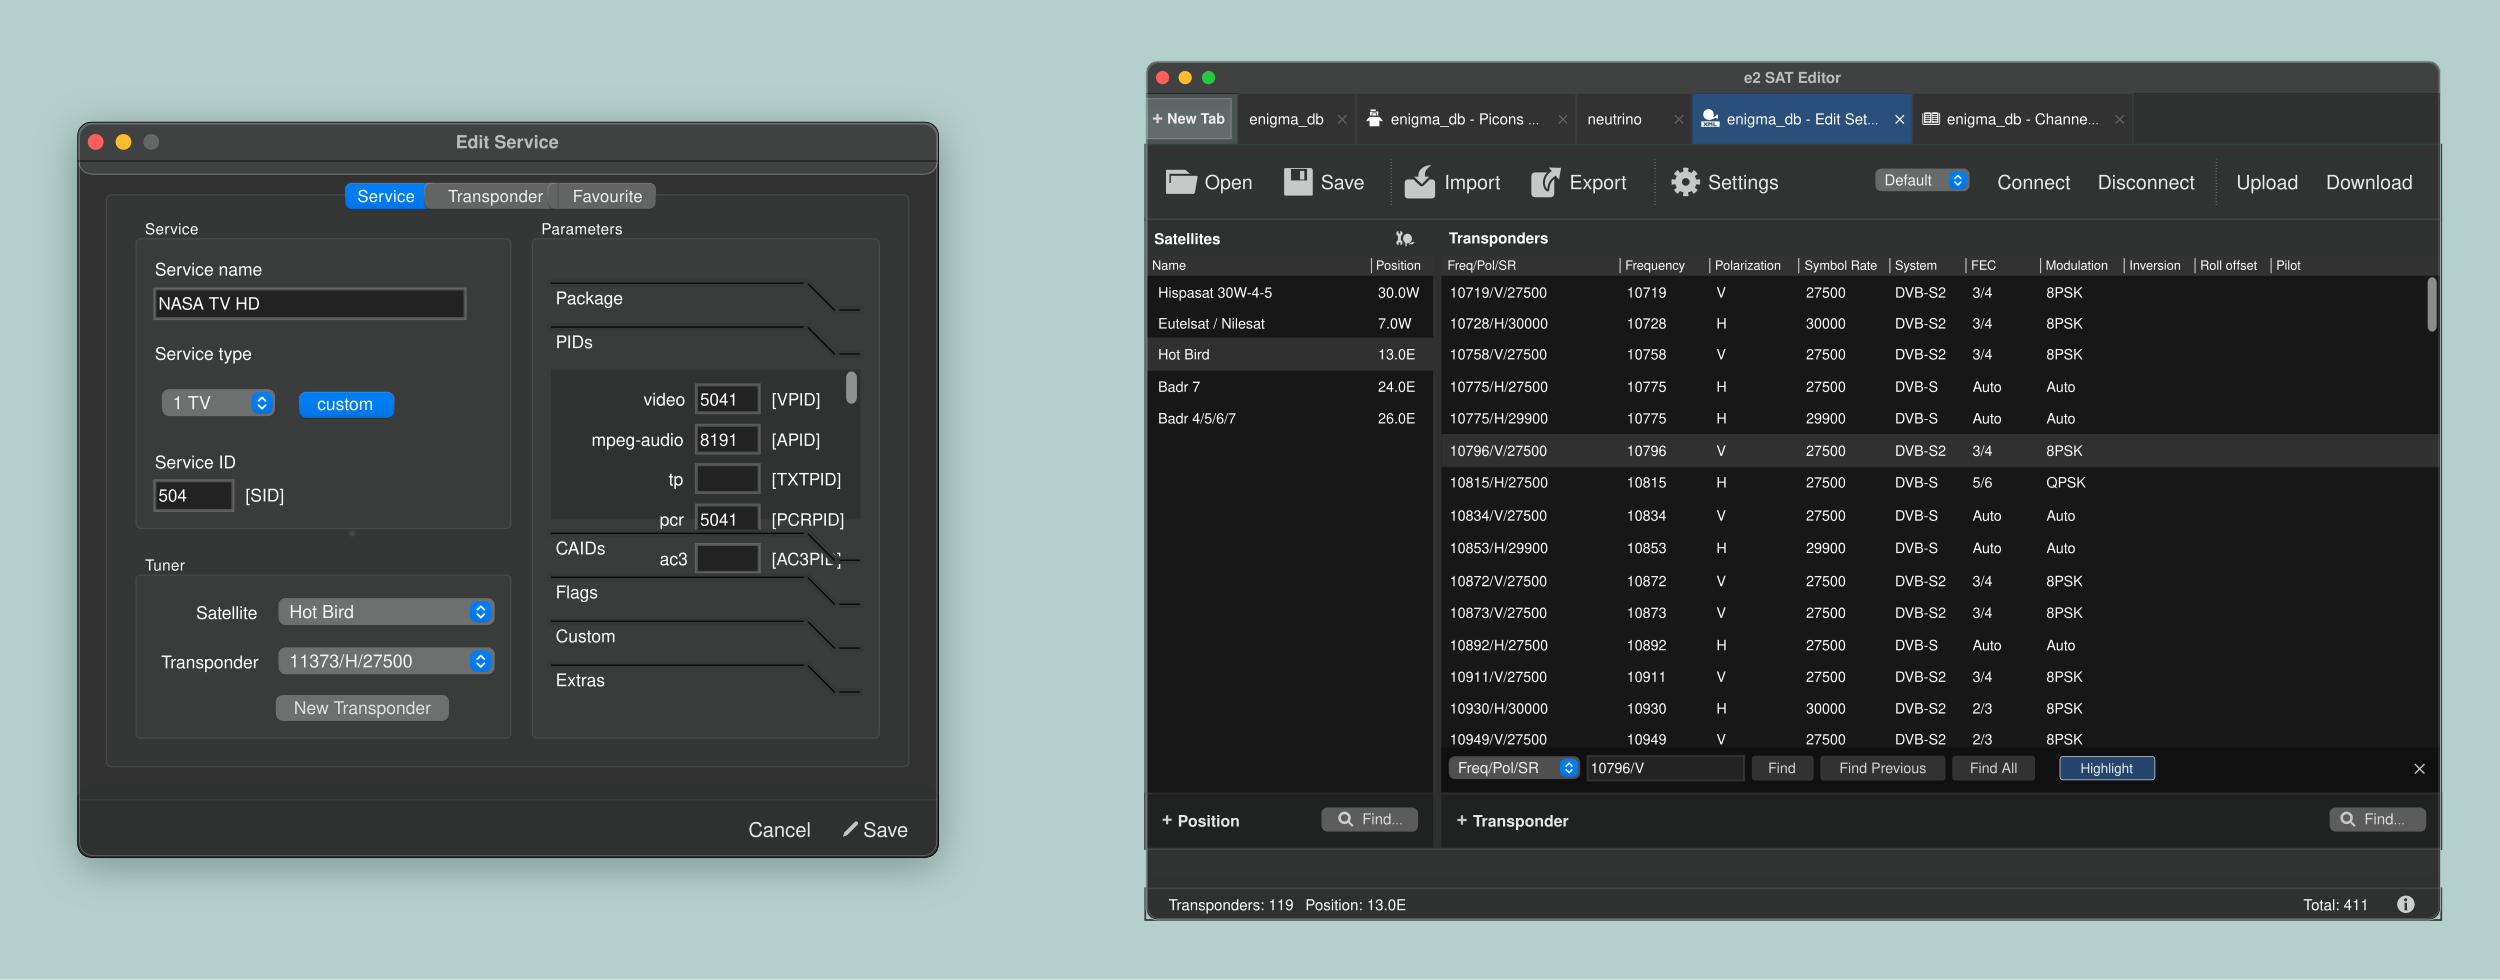
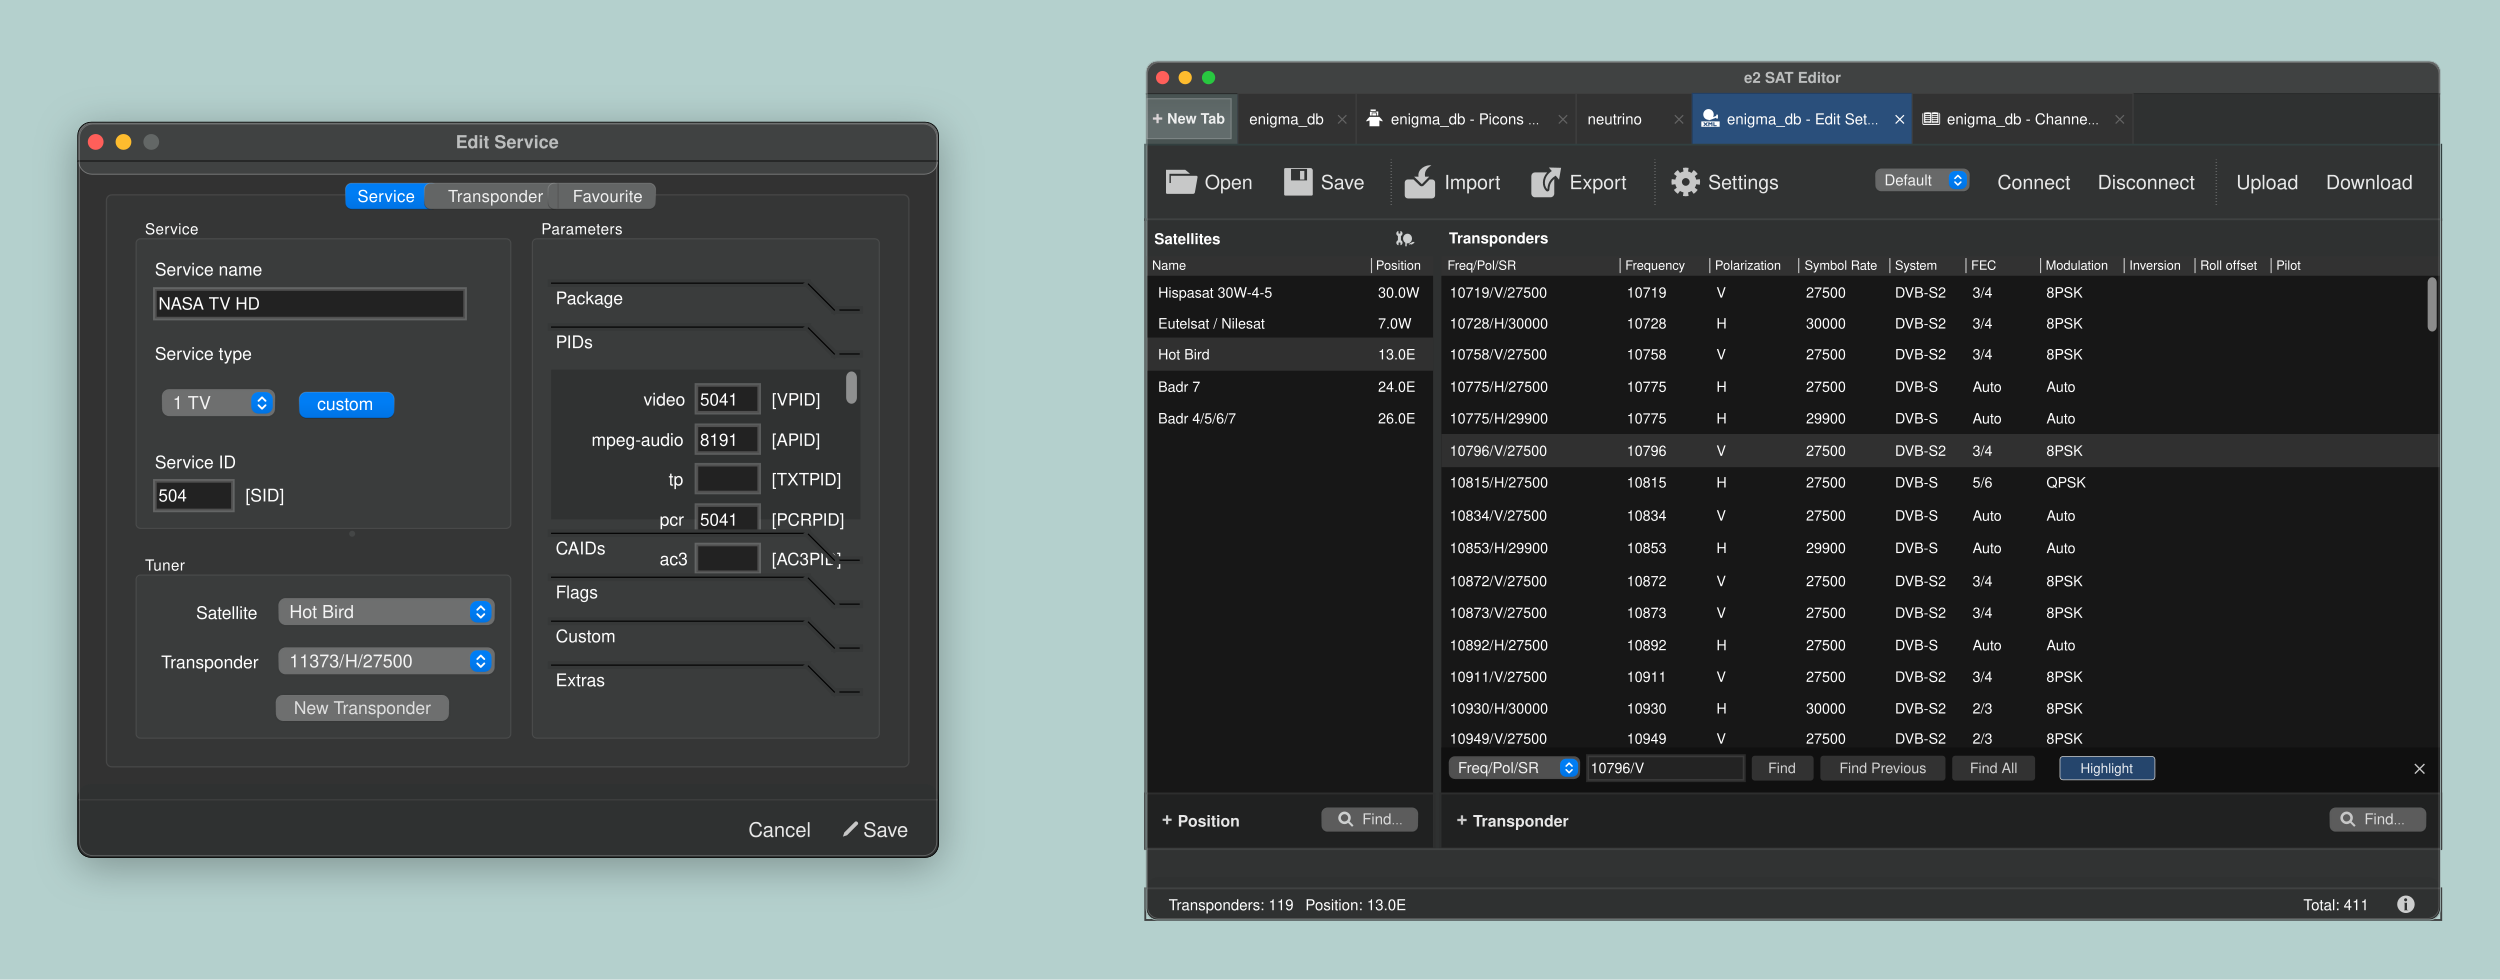
<svg xmlns="http://www.w3.org/2000/svg" viewBox="0 0 3318 1300" style="pointer-events:none;user-select:none">
  <defs>
    <symbol id="aad">
      <path d="M37.75 37.75h18.127v-11.5h-18.127c0 0 0-18.127 0-18.127h-11.5v18.127c0 0-18.127 0-18.127 0v11.5h18.127c0 0 0 18.127 0 18.127h11.5v-18.127z" />
    </symbol>
    <symbol id="cbw">
      <path d="M60 14.973l-3-0.522v35.716c-3.141-0.28-8.021-0.667-11-0.667-0.95 0-2.094 0.039-3.312 0.102-0.962 0.036-2.014 0.106-3.059 0.191-2.678 0.191-5.264 0.428-6.629 0.559v-35.901c0 0 6.61-1.451 9.963-1.451 4 0 14.037 1.451 14.037 1.451l3.001 0.522c1.769 0.819 2.999 2.61 2.999 4.687v32.68c0 2.848-2.312 5.16-5.16 5.16h-51.68c-2.848 0-5.16-2.312-5.16-5.16v-32.68c0-2.077 1.23-3.869 3-4.687l3-0.522c0 0 10.037-1.451 14.037-1.451 3.353 0 9.963 1.451 9.963 1.451v35.901c-1.366-0.131-3.951-0.368-6.629-0.559-1.045-0.085-2.097-0.155-3.059-0.191-1.218-0.063-2.362-0.102-3.312-0.102-2.979 0-7.859 0.387-11 0.667v-35.716l-3 0.522v38.765h56v-38.765zM28.5 42.5c0-1.104-0.896-2-2-2h-14c-1.104 0-2 0.896-2 2s0.896 2 2 2h14c1.104 0 2-0.896 2-2zM53.5 42.5c0-1.104-0.896-2-2-2h-14c-1.104 0-2 0.896-2 2s0.896 2 2 2h14c1.104 0 2-0.896 2-2zM28.5 35.5c0-1.104-0.896-2-2-2h-14c-1.104 0-2 0.896-2 2s0.896 2 2 2h14c1.104 0 2-0.896 2-2zM53.5 35.5c0-1.104-0.896-2-2-2h-14c-1.104 0-2 0.896-2 2s0.896 2 2 2h14c1.104 0 2-0.896 2-2zM28.5 28.5c0-1.104-0.896-2-2-2h-14c-1.104 0-2 0.896-2 2s0.896 2 2 2h14c1.104 0 2-0.896 2-2zM53.5 28.5c0-1.104-0.896-2-2-2h-14c-1.104 0-2 0.896-2 2s0.896 2 2 2h14c1.104 0 2-0.896 2-2zM28.5 21.5c0-1.104-0.896-2-2-2h-14c-1.104 0-2 0.896-2 2s0.896 2 2 2h14c1.104 0 2-0.896 2-2zM53.5 21.5c0-1.104-0.896-2-2-2h-14c-1.104 0-2 0.896-2 2s0.896 2 2 2h14c1.104 0 2-0.896 2-2z" />
    </symbol>
    <symbol id="cce">
      <path d="M62.328 7.276l-5.604-5.604-24.724 24.724c0 0-24.724-24.724-24.724-24.724l-5.604 5.604 24.724 24.724c0 0-24.724 24.724-24.724 24.724l5.604 5.604 24.724-24.724c0 0 24.724 24.724 24.724 24.724l5.604-5.604-24.724-24.724c0 0 24.724-24.724 24.724-24.724z" />
    </symbol>
    <symbol id="edt">
      <path d="M13.624 42.251l33.207-33.269c1.948-1.951 5.432-1.635 7.775 0.704 2.344 2.34 2.666 5.823 0.719 7.774l-33.207 33.269-12.724 4.254 4.23-12.732z" />
    </symbol>
    <symbol id="ees">
      <path d="M32.032 50.518c-4.79-2.886-8.032-8.409-8.032-14.742 0-9.314 7.011-16.876 15.648-16.876 8.636 0 15.647 7.562 15.647 16.876s-7.011 16.875-15.647 16.875c-0.924 0-1.828-0.086-2.709-0.252l-0.191 10.501-4.943-0.144 0.227-12.238zM6.057 26.78c-0.001-0.001 0.023 14.969 0.023 14.969-0.866 0.414-1.706 0.922-2.43 1.563-4.358 3.853-4.35 10.108 0.019 13.972 0.971 0.858 2.137 1.495 3.319 1.965l1.369-0.931-0.011-7.239c-0.001-0.885 0.89-1.557 1.892-1.556 0 0 2.771 0.003 2.771 0.003 0.536 0.001 1.068 0.166 1.418 0.476 0.306 0.27 0.483 0.677 0.484 1.091 0 0 0.011 7.016 0.011 7.016l1.416 0.908c0.975-0.446 1.946-0.994 2.763-1.716 4.357-3.853 4.35-10.108-0.019-13.972-0.727-0.643-1.569-1.153-2.438-1.57l-0.023-14.969c0.866-0.414 1.706-0.923 2.43-1.563 4.358-3.853 4.35-10.108-0.019-13.972-0.895-0.791-1.965-1.383-3.043-1.844l-1.393 0.921 0.010 6.793c0.002 0.875-0.84 1.502-1.829 1.501 0 0-2.897-0.003-2.897-0.003-0.992-0.002-1.837-0.634-1.839-1.511 0 0-0.010-6.794-0.010-6.794l-1.392-0.918c-1.078 0.459-2.146 1.048-3.039 1.838-4.357 3.853-4.35 10.108 0.019 13.972 0.727 0.642 1.569 1.153 2.438 1.57zM50.271 51.811l-0.523-0.46-5.453 3.436 0.662 1.988 5.986-1.196c1.277 1.246 2.819 1.484 3.871 0.785-0.004 0.002 7.388-4.581 7.388-4.581 0.786-0.485 1.326-1.441 1.398-2.711 0.046-0.806-0.219-1.238-0.491-1.487-0.236-0.215-0.539-0.342-0.917-0.337-0.336 0.004-0.81 0.167-1.33 0.351-0.245 0.086-0.508 0.175-0.77 0.205-0.142 0.017-0.286 0.022-0.415-0.049-1.014-0.553-2.017-0.529-2.787-0.049l-6.619 4.105z" />
    </symbol>
    <symbol id="fft">
      <path d="M56.256 31.057h-42.438c-7.074 0-12.818 5.744-12.818 12.818v61.295c0 7.074 5.744 12.818 12.818 12.818h54.476c7.075 0 12.818-5.744 12.818-12.818v-51.051c-16.616 14.040-16.649 30.281-17.025 36.965-0.151 2.687-1.869 5.034-4.385 5.99s-5.359 0.343-7.257-1.565c-14.421-14.502-16.181-43.133 3.811-64.452zM57.293 90.694c-14.624-14.705-13.039-45.988 15.234-64.344l-10.365-12.362 42.838 1.084-7.263 41.344-11.808-14.082c-28.127 16.992-28.15 39.728-28.636 48.36z" />
    </symbol>
    <symbol id="fgt">
      <path d="M87.8 55.714h8.488c5.912 0 10.712 4.753 10.712 10.606v45.074c0 5.854-4.8 10.606-10.712 10.606h-84.576c-5.912 0-10.712-4.752-10.712-10.606v-45.074c0-5.853 4.8-10.606 10.712-10.606h19.788l22.5 21.827c1.413 1.374 4.32 2.133 6.3 2.109 1.98-0.023 4.821-0.828 6.2-2.236l21.3-21.7zM93.982 6.385c-17.881-3.082-49.582 12.531-44.921 39.525h-15.517l27.127 26.376 25.847-26.376h-14.41c-4.833-24.162 15.844-35.121 21.874-39.525z" />
    </symbol>
    <symbol id="fho">
      <path d="M32 62.5c-16.833 0-30.5-13.667-30.5-30.5s13.667-30.5 30.5-30.5v9.611c-0.352-0.073-0.717-0.111-1.090-0.111-2.99 0-5.42 2.43-5.42 5.41 0 2.99 2.43 5.42 5.42 5.42 0.373 0 0.738-0.038 1.090-0.111v5.111l-7.44 0.18 2.82 1.23v22.7l-2.82 2.060h7.44v9.5zM32 11.111v-9.611c16.833 0 30.5 13.667 30.5 30.5s-13.667 30.5-30.5 30.5v-9.5h9.46l-5.76-2.060v-24.2l-3.7 0.090v-5.111c2.46-0.506 4.32-2.693 4.32-5.309 0-2.607-1.86-4.793-4.32-5.299z" />
    </symbol>
    <symbol id="fin">
      <path d="M21 42.973h89.077c2.783 0 4.643 2.26 4.153 5.042l-9.34 52.943c-0.491 2.783-3.149 5.042-5.932 5.042h-91.118c-2.119 0-3.84-1.721-3.84-3.84v-80.16h67.2l16.8 14h-72v32h5v-25.027z" />
    </symbol>
    <symbol id="fje">
      <path d="M114 22v86.16c0 2.119-1.721 3.84-3.84 3.84h-92.32c-2.119 0-3.84-1.721-3.84-3.84v-88.32c0-2.119 1.721-3.84 3.84-3.84h91.16l5 6zM94 59.014v-40h-56v40h56zM84.5 26v30h-15v-30h15z" />
    </symbol>
    <symbol id="pkw">
      <path d="M14.762 29.23h34.49c0 0 13.928 14.478 11.463 15.596-1.067 0.483-6.127-1.117-11.524-3.087v20.261h-34.389v-20.253c-5.389 1.967-10.437 3.562-11.502 3.079-2.465-1.118 11.462-15.596 11.462-15.596zM36.774 11.359h-20.475v13.19h6.364v-10.552h14.111v-2.638zM38.538 16.635h-14.111v7.914h14.111v-7.914zM45.299 10.4v14.149h-4.283v-9.233h-2.478v-4.916h6.761zM36.632 3.482h-18.173v5.276h18.173v-5.276z" />
    </symbol>
    <symbol id="slh">
      <path d="M40.023 45.152c-3.477 2.591-7.729 4.192-12.407 4.221-10.406 0.066-20.276-8.26-21.806-18.699-1.731-11.814 7.58-24.164 20.12-25.040 0.561-0.039 1.124-0.055 1.686-0.053 10 0.095 19.38 7.75 21.337 17.619 1.156 5.829-0.437 11.92-3.87 16.758l13.82 13.819-5.128 5.128-13.752-13.753zM27.395 14.645c-6.236 0.060-12 5.17-12.677 11.431-0.588 5.436 2.691 11.076 7.773 13.229 6.62 2.806 15.346-1.167 17.352-8.391 2.055-7.404-3.759-16.031-12.032-16.265-0.139-0.003-0.278-0.004-0.416-0.004z" />
    </symbol>
    <symbol id="sms">
      <path d="M73.934 15.359c-6.491-1.302-13.177-1.302-19.668 0 0.828 4.128 1.452 8.287 1.871 12.477-4.352 0.948-8.5 2.666-12.249 5.073-2.666-3.259-5.165-6.641-7.499-10.146-5.511 3.67-10.238 8.397-13.908 13.908 3.505 2.334 6.887 4.834 10.146 7.499-2.407 3.749-4.125 7.897-5.073 12.249-4.19-0.419-8.349-1.043-12.477-1.871-1.303 6.491-1.303 13.177 0 19.668 4.128-0.828 8.287-1.452 12.477-1.871 0.948 4.352 2.666 8.501 5.073 12.249-3.259 2.666-6.641 5.165-10.146 7.499 3.67 5.511 8.397 10.238 13.908 13.908 2.334-3.505 4.833-6.887 7.499-10.146 3.749 2.407 7.897 4.125 12.249 5.074-0.419 4.189-1.043 8.348-1.871 12.476 6.491 1.303 13.177 1.303 19.668 0-0.828-4.128-1.452-8.287-1.871-12.476 4.352-0.949 8.5-2.667 12.249-5.074 2.666 3.259 5.165 6.641 7.499 10.146 5.511-3.67 10.238-8.397 13.908-13.908-3.505-2.334-6.887-4.833-10.146-7.499 2.407-3.748 4.125-7.897 5.073-12.249 4.19 0.419 8.349 1.043 12.477 1.871 1.303-6.491 1.303-13.177 0-19.668-4.128 0.828-8.287 1.452-12.477 1.871-0.948-4.352-2.666-8.5-5.073-12.249 3.259-2.665 6.641-5.165 10.146-7.499-3.67-5.511-8.397-10.238-13.908-13.908-2.334 3.505-4.833 6.887-7.499 10.146-3.749-2.407-7.897-4.125-12.249-5.073 0.419-4.19 1.043-8.349 1.871-12.477zM64.1 50.882c7.451 0 13.5 6.049 13.5 13.5s-6.049 13.5-13.5 13.5c-7.451 0-13.5-6.049-13.5-13.5s6.049-13.5 13.5-13.5z" />
    </symbol>
    <symbol id="tnw">
      <path d="M64 64v-19h-64v19h64zM38.975 58.253l0.001 1.834c0.001 1.076-0.872 1.949-1.947 1.949s-1.949-0.873-1.95-1.949l-0.002-6.41-1.968 1.774c-0.407 0.367-0.947 0.542-1.48 0.524-0.533 0.018-1.073-0.157-1.48-0.524l-1.968-1.774-0.003 6.41c0 1.076-0.874 1.949-1.949 1.949s-1.948-0.873-1.948-1.949l0.002-5.24h-6.669l4.099 3.89c0.751 0.713 0.751 1.869 0.002 2.581-0.75 0.711-1.968 0.71-2.719-0.002l-4.104-3.895-4.104 3.895c-0.751 0.712-1.969 0.713-2.719 0.002-0.75-0.712-0.749-1.868 0.002-2.581l4.104-3.895-4.104-3.895c-0.751-0.712-0.752-1.868-0.002-2.58s1.968-0.711 2.719 0.002l4.104 3.895 4.104-3.895c0.751-0.713 1.969-0.713 2.719-0.002 0.749 0.712 0.749 1.868-0.002 2.58l-4.099 3.89h6.669l0.002-5.24c0-0.024 0.001-0.048 0.002-0.072-0.031-0.488 0.159-0.985 0.571-1.356 0.276-0.249 0.614-0.408 0.97-0.477 0.131-0.028 0.267-0.043 0.406-0.043 0.058 0 0.115 0.002 0.172 0.007 0.454 0.033 0.899 0.206 1.247 0.52l3.976 3.583 3.975-3.583c0.348-0.314 0.793-0.487 1.248-0.52 0.056-0.005 0.114-0.007 0.171-0.007 0.14 0 0.276 0.015 0.407 0.043 0.356 0.069 0.694 0.228 0.97 0.477 0.412 0.371 0.602 0.868 0.571 1.356 0.001 0.024 0.001 0.048 0.001 0.072l0.003 8.646h2.912l0.003-8.83c0-1.076 0.874-1.949 1.949-1.949s1.948 0.873 1.948 1.949l-0.004 8.839 6.372 0.002c0.993 0.001 1.798 0.807 1.798 1.799 0 0.993-0.805 1.798-1.798 1.798l-8.471-0.003c-0.992 0-1.798-0.806-1.798-1.799l0.001-1.796h-2.912zM25.286 39.498c-0.095 0.001-0.19 0.002-0.286 0.002-10.072 0-18.25-8.402-18.25-18.75s8.178-18.75 18.25-18.75c10.072 0 18.25 8.402 18.25 18.75 0 3.307-0.835 6.416-2.301 9.115l11.051-4.023v-3.071c0-0.828 0.672-1.5 1.5-1.5h3c0.828 0 1.5 0.672 1.5 1.5v11c0 0.828-0.672 1.5-1.5 1.5h-3c-0.828 0-1.5-0.672-1.5-1.5v-1.543l-25.926 9.436-0.788-2.166z" />
    </symbol>
    <symbol id="aom">
      <path d="M32 13.243c-1.668 0-3.336 0.635-4.608 1.907l-24.485 24.485c-2.543 2.543-2.543 6.672 0 9.215s6.672 2.543 9.215 0l19.878-19.878 19.878 19.878c2.543 2.543 6.672 2.543 9.215 0s2.543-6.672 0-9.215l-24.485-24.485c-1.272-1.272-2.94-1.907-4.608-1.907z" />
    </symbol>
    <linearGradient id="bpm" x1="0" y1="0" x2="0" y2="1">
      <stop offset="0" style="stop-color:#5b6564" />
      <stop offset="0.6" style="stop-color:#626c6c" />
    </linearGradient>
    <linearGradient id="bqm" x1="0" y1="0" x2="0" y2="1">
      <stop offset="0" style="stop-color:#fff;stop-opacity:0.19" />
      <stop offset="1" style="stop-color:#000;stop-opacity:0.34" />
    </linearGradient>
    <linearGradient id="brm" x1="0" y1="0" x2="0" y2="1">
      <stop offset="0.4" style="stop-color:#007df4" />
      <stop offset="1" style="stop-color:#0073e4" />
    </linearGradient>
    <filter id="bsm" color-interpolation-filters="sRGB">
      <feDropShadow dx="0" dy="1.5" stdDeviation="1" flood-opacity="0.25" />
      <feDropShadow dx="0" dy="0" stdDeviation="2.2" flood-opacity="0.3" />
    </filter>
    <filter id="mtm" color-interpolation-filters="sRGB">
      <feDropShadow dx="-2" dy="19" stdDeviation="8" flood-opacity="0.1" />
      <feDropShadow dx="0" dy="10" stdDeviation="23" flood-opacity="0.3" />
    </filter>
  </defs>
  <rect x="0" y="0" width="3318" height="1300" style="fill:#b4d0cd" />
  <g transform="matrix(1.19,0,0,1.19,102,161)" style="font-family:'Helvetica Neue',sans-serif-light,Helvetica,sans-serif">
    <rect x="1" y="1" width="960" height="820" rx="15" style="fill:#313333;stroke:#a6bbb9;stroke-width:1px;filter:url(#mtm)" />
    <rect x="2" y="2" width="958" height="57" rx="15" style="fill:#404242;stroke:#787979;stroke-width:1px;clip-path:inset(0px 0px 15px)" />
    <rect x="1" y="44" width="960" height="1" style="fill:none;stroke:#000;stroke-opacity:0.89;stroke-width:0.5px" />
    <text x="2" y="2" dx="478" dy="28" text-anchor="middle" style="font-family:'Helvetica Neue',Helvetica,sans-serif;font-weight:bold;font-size:20px;fill:#bcbebe">Edit Service</text>
    <ellipse cx="21" cy="23" rx="8.8" style="fill:#ff5f5a;stroke:none;stroke-opacity:0.1" />
    <ellipse cx="52" cy="23" rx="8.8" style="fill:#febc2e;stroke:none;stroke-opacity:0.1" />
    <ellipse cx="83" cy="23" rx="8.8" style="fill:#636766;stroke:none;stroke-opacity:0.1" />
    <rect x="33" y="82" width="895" height="638" rx="6" style="fill:#566161;fill-opacity:0.1;stroke:#f7f9f9;stroke-opacity:0.1;stroke-width:1.4px" />
    <g style="clip-path:inset(0px 8px 0px 0px)">
      <rect x="299.5" y="69" width="103" height="29" rx="7" style="fill:url(#brm);stroke:url(#bqm);stroke-width:1px" />
      <text x="299" y="68" dx="46" dy="22" text-anchor="middle" style="font-size:18.5px;letter-spacing:0.3px;fill:#fff">Service</text>
    </g>
    <g style="clip-path:inset(0px 0px 0px 8px)">
      <rect x="387.5" y="69" width="151" height="29" rx="7" style="fill:#636565;stroke:url(#bqm);stroke-width:1px" />
      <text x="387" y="68" dx="80" dy="22" text-anchor="middle" style="font-size:18.5px;letter-spacing:0.3px;fill:#fff;fill-opacity:0.9">Transponder</text>
    </g>
    <g style="clip-path:inset(0px 0px 0px 8px)">
      <rect x="525.5" y="69" width="120" height="29" rx="7" style="fill:#636565;stroke:url(#bqm);stroke-width:1px" />
      <text x="525" y="68" dx="67" dy="22" text-anchor="middle" style="font-size:18.5px;letter-spacing:0.3px;fill:#fff;fill-opacity:0.9">Favourite</text>
    </g>
    <rect x="536" y="69.5" width="1.5" height="28" style="fill:#555;fill-opacity:0.8" />
    <rect x="66" y="131" width="418" height="323" rx="5" style="fill:#697171;fill-opacity:0.1;stroke:#f5f7f7;stroke-opacity:0.1;stroke-width:1.2px" />
    <text x="66" y="109" dx="10" dy="17" style="font-size:17px;letter-spacing:0.4px;fill:#fff">Service</text>
    <text x="87" y="150" dy="22" style="font-size:19.5px;fill:#fff">Service name</text>
-     <rect x="87" y="187" width="346" height="33" rx="0" style="fill:#222;stroke:#fff;stroke-opacity:0.21;stroke-width:3.4px;clip-path:inset(1.6px 1.6px 1.2px)" />
+     <rect x="87" y="187" width="346" height="33" rx="0" style="fill:#222;stroke:#fff;stroke-opacity:0.21;stroke-width:4px;clip-path:inset(3.3px 3.3px 1.8px)" />
    <text x="87" y="187" dx="4" dy="23" style="font-size:19px;fill:#fff">NASA TV HD</text>
    <text x="87" y="244" dy="22" style="font-size:19.5px;fill:#fff">Service type</text>
    <rect x="95" y="299" width="126" height="30" rx="8" style="fill:#fff;fill-opacity:0.24;stroke:url(#bqm);stroke-width:0.4px;filter:url(#bsm)" />
    <text x="95" y="299" dx="12" dy="22" style="font-size:20px;word-spacing:3px;fill:#fff;fill-opacity:0.92">1 TV</text>
    <rect x="194.5" y="302" width="24" height="24" rx="8" style="fill:url(#brm);stroke:url(#bqm);stroke-opacity:0.06;stroke-width:2px" />
    <g transform="matrix(0.16,0,0,0.16,201.4,304.7)">
      <use href="#aom" style="fill:#fff" />
    </g>
    <g transform="matrix(0.16,0,0,-0.16,201.4,323.7)">
      <use href="#aom" style="fill:#fff" />
    </g>
    <rect x="248" y="302" width="106" height="29" rx="8" style="fill:url(#brm);stroke:url(#bqm);stroke-width:1px;filter:none" />
    <text x="248" y="302" dx="20" dy="20" style="font-size:19.5px;fill:#fff">custom</text>
    <text x="87" y="365" dy="22" style="font-size:19.5px;fill:#fff">Service ID</text>
-     <rect x="87" y="401" width="87" height="33" rx="0" style="fill:#222;stroke:#fff;stroke-opacity:0.21;stroke-width:3.4px;clip-path:inset(1.6px 1.6px 1.2px)" />
+     <rect x="87" y="401" width="87" height="33" rx="0" style="fill:#222;stroke:#fff;stroke-opacity:0.21;stroke-width:4px;clip-path:inset(3.3px 3.3px 1.8px)" />
    <text x="87" y="401" dx="4" dy="23" style="font-size:19px;fill:#fff">504</text>
    <text x="188" y="401" dy="23" style="font-size:19.5px;fill:#fff">[SID]</text>
    <rect x="66" y="506" width="418" height="182" rx="5" style="fill:#697171;fill-opacity:0.1;stroke:#f5f7f7;stroke-opacity:0.1;stroke-width:1.2px" />
    <text x="66" y="484" dx="10" dy="17" style="font-size:17px;letter-spacing:0.4px;fill:#fff">Tuner</text>
    <text x="133" y="533" dy="22" style="font-size:19.5px;fill:#fff">Satellite</text>
    <rect x="225" y="532" width="241" height="30" rx="8" style="fill:#fff;fill-opacity:0.24;stroke:url(#bqm);stroke-width:0.4px;filter:url(#bsm)" />
    <text x="225" y="532" dx="12" dy="22" style="font-size:20px;fill:#fff;fill-opacity:0.92">Hot Bird</text>
    <rect x="438.5" y="535" width="24" height="24" rx="8" style="fill:url(#brm);stroke:url(#bqm);stroke-opacity:0.06;stroke-width:2px" />
    <g transform="matrix(0.16,0,0,0.16,445.4,537.7)">
      <use href="#aom" style="fill:#fff" />
    </g>
    <g transform="matrix(0.16,0,0,-0.16,445.4,556.7)">
      <use href="#aom" style="fill:#fff" />
    </g>
    <text x="94" y="588" dy="22" style="font-size:19.5px;fill:#fff">Transponder</text>
    <rect x="225" y="587" width="241" height="30" rx="8" style="fill:#fff;fill-opacity:0.24;stroke:url(#bqm);stroke-width:0.4px;filter:url(#bsm)" />
    <text x="225" y="587" dx="12" dy="22" style="font-size:20px;fill:#fff;fill-opacity:0.92">11373/H/27500</text>
    <rect x="438.5" y="590" width="24" height="24" rx="8" style="fill:url(#brm);stroke:url(#bqm);stroke-opacity:0.06;stroke-width:2px" />
    <g transform="matrix(0.16,0,0,0.16,445.4,592.7)">
      <use href="#aom" style="fill:#fff" />
    </g>
    <g transform="matrix(0.16,0,0,-0.16,445.4,611.7)">
      <use href="#aom" style="fill:#fff" />
    </g>
    <rect x="222" y="640" width="193" height="29" rx="8" style="fill:#fff;fill-opacity:0.24;stroke:url(#bqm);stroke-width:0.4px;filter:url(#bsm)" />
    <text x="222" y="640" dx="20" dy="21" style="font-size:19.5px;fill:#fff;fill-opacity:0.78">New Transponder</text>
    <rect x="508" y="131" width="387" height="557" rx="5" style="fill:#697171;fill-opacity:0.1;stroke:#f5f7f7;stroke-opacity:0.1;stroke-width:1.2px" />
    <text x="508" y="109" dx="10" dy="17" style="font-size:17px;letter-spacing:0.4px;fill:#fff">Parameters</text>
    <rect x="527" y="178" width="290" height="5" style="fill:#000;stroke:#363838;stroke-width:3.7px;clip-path:inset(3px 3px 1px)" />
    <rect x="843" y="208" width="32" height="5" style="fill:#000;stroke:#363838;stroke-width:3.7px;clip-path:inset(3px 3px 1px 2px)" />
    <rect x="205" y="-205" width="46" height="5" style="fill:#000;stroke:#363838;stroke-width:3.7px;clip-path:inset(3px 3px 1px)" transform="matrix(0.707,0.707,-0.707,0.707,526,178)" />
    <text x="526" y="178" dx="8" dy="26" style="font-size:19.5px;fill:#fff">Package</text>
    <rect x="527" y="227" width="290" height="5" style="fill:#000;stroke:#363838;stroke-width:3.7px;clip-path:inset(3px 3px 1px)" />
    <rect x="843" y="257" width="32" height="5" style="fill:#000;stroke:#363838;stroke-width:3.7px;clip-path:inset(3px 3px 1px 2px)" />
    <rect x="205" y="-205" width="46" height="5" style="fill:#000;stroke:#363838;stroke-width:3.7px;clip-path:inset(3px 3px 1px)" transform="matrix(0.707,0.707,-0.707,0.707,526,227)" />
    <text x="526" y="227" dx="8" dy="26" style="font-size:19.5px;fill:#fff">PIDs</text>
    <g style="clip-path:inset(0px 0px 59px)">
      <rect x="529" y="277" width="345" height="167" style="fill:#202020;fill-opacity:0.34" />
      <text x="632" y="295" dy="22" style="font-size:19.5px;fill:#fff">video</text>
-       <rect x="691" y="294" width="70" height="31" rx="0" style="fill:#222;stroke:#fff;stroke-opacity:0.21;stroke-width:3.4px;clip-path:inset(1.6px 1.6px 1.2px)" />
+       <rect x="691" y="294" width="70" height="31" rx="0" style="fill:#222;stroke:#fff;stroke-opacity:0.21;stroke-width:4px;clip-path:inset(3.3px 3.3px 1.8px)" />
      <text x="691" y="294" dx="4" dy="23" style="font-size:19px;fill:#fff">5041</text>
      <text x="775" y="294" dy="23" style="font-size:19px;fill:#fff">[VPID]</text>
      <text x="574" y="340" dy="22" style="font-size:19.5px;fill:#fff">mpeg-audio</text>
-       <rect x="691" y="339" width="70" height="31" rx="0" style="fill:#222;stroke:#fff;stroke-opacity:0.21;stroke-width:3.4px;clip-path:inset(1.6px 1.6px 1.2px)" />
+       <rect x="691" y="339" width="70" height="31" rx="0" style="fill:#222;stroke:#fff;stroke-opacity:0.21;stroke-width:4px;clip-path:inset(3.3px 3.3px 1.8px)" />
      <text x="691" y="339" dx="4" dy="23" style="font-size:19px;fill:#fff">8191</text>
      <text x="775" y="339" dy="23" style="font-size:19px;fill:#fff">[APID]</text>
      <text x="660" y="384" dy="22" style="font-size:19.5px;fill:#fff">tp</text>
-       <rect x="691" y="383" width="70" height="31" rx="0" style="fill:#222;stroke:#fff;stroke-opacity:0.21;stroke-width:3.4px;clip-path:inset(1.6px 1.6px 1.2px)" />
+       <rect x="691" y="383" width="70" height="31" rx="0" style="fill:#222;stroke:#fff;stroke-opacity:0.21;stroke-width:4px;clip-path:inset(3.3px 3.3px 1.8px)" />
      <text x="775" y="383" dy="23" style="font-size:19px;fill:#fff">[TXTPID]</text>
      <text x="650" y="429" dy="22" style="font-size:19.5px;fill:#fff">pcr</text>
-       <rect x="691" y="428" width="70" height="31" rx="0" style="fill:#222;stroke:#fff;stroke-opacity:0.21;stroke-width:3.4px;clip-path:inset(1.6px 1.6px 1.2px)" />
+       <rect x="691" y="428" width="70" height="31" rx="0" style="fill:#222;stroke:#fff;stroke-opacity:0.21;stroke-width:4px;clip-path:inset(3.3px 3.3px 1.8px)" />
      <text x="691" y="428" dx="4" dy="23" style="font-size:19px;fill:#fff">5041</text>
      <text x="775" y="428" dy="23" style="font-size:19px;fill:#fff">[PCRPID]</text>
      <text x="650" y="473" dy="22" style="font-size:19.5px;fill:#fff">ac3</text>
-       <rect x="691" y="472" width="70" height="31" rx="0" style="fill:#222;stroke:#fff;stroke-opacity:0.21;stroke-width:3.4px;clip-path:inset(1.6px 1.6px 1.2px)" />
+       <rect x="691" y="472" width="70" height="31" rx="0" style="fill:#222;stroke:#fff;stroke-opacity:0.21;stroke-width:4px;clip-path:inset(3.3px 3.3px 1.8px)" />
      <text x="775" y="472" dy="23" style="font-size:19px;fill:#fff">[AC3PID]</text>
    </g>
    <rect x="858" y="279" width="12" height="36" rx="7" style="fill:#fff;fill-opacity:0.46" />
    <rect x="527" y="457" width="290" height="5" style="fill:#000;stroke:#363838;stroke-width:3.7px;clip-path:inset(3px 3px 1px)" />
    <rect x="843" y="487" width="32" height="5" style="fill:#000;stroke:#363838;stroke-width:3.7px;clip-path:inset(3px 3px 1px 2px)" />
    <rect x="205" y="-205" width="46" height="5" style="fill:#000;stroke:#363838;stroke-width:3.7px;clip-path:inset(3px 3px 1px)" transform="matrix(0.707,0.707,-0.707,0.707,526,457)" />
    <text x="526" y="457" dx="8" dy="26" style="font-size:19.5px;fill:#fff">CAIDs</text>
    <rect x="527" y="506" width="290" height="5" style="fill:#000;stroke:#363838;stroke-width:3.7px;clip-path:inset(3px 3px 1px)" />
    <rect x="843" y="536" width="32" height="5" style="fill:#000;stroke:#363838;stroke-width:3.7px;clip-path:inset(3px 3px 1px 2px)" />
    <rect x="205" y="-205" width="46" height="5" style="fill:#000;stroke:#363838;stroke-width:3.7px;clip-path:inset(3px 3px 1px)" transform="matrix(0.707,0.707,-0.707,0.707,526,506)" />
    <text x="526" y="506" dx="8" dy="26" style="font-size:19.5px;fill:#fff">Flags</text>
    <rect x="527" y="555" width="290" height="5" style="fill:#000;stroke:#363838;stroke-width:3.7px;clip-path:inset(3px 3px 1px)" />
    <rect x="843" y="585" width="32" height="5" style="fill:#000;stroke:#363838;stroke-width:3.7px;clip-path:inset(3px 3px 1px 2px)" />
    <rect x="205" y="-205" width="46" height="5" style="fill:#000;stroke:#363838;stroke-width:3.7px;clip-path:inset(3px 3px 1px)" transform="matrix(0.707,0.707,-0.707,0.707,526,555)" />
    <text x="526" y="555" dx="8" dy="26" style="font-size:19.5px;fill:#fff">Custom</text>
    <rect x="527" y="604" width="290" height="5" style="fill:#000;stroke:#363838;stroke-width:3.7px;clip-path:inset(3px 3px 1px)" />
    <rect x="843" y="634" width="32" height="5" style="fill:#000;stroke:#363838;stroke-width:3.7px;clip-path:inset(3px 3px 1px 2px)" />
    <rect x="205" y="-205" width="46" height="5" style="fill:#000;stroke:#363838;stroke-width:3.7px;clip-path:inset(3px 3px 1px)" transform="matrix(0.707,0.707,-0.707,0.707,526,604)" />
    <text x="526" y="604" dx="8" dy="26" style="font-size:19.5px;fill:#fff">Extras</text>
    <rect x="1" y="739" width="960" height="82" rx="15" style="fill:#2f3131;clip-path:inset(15px 0px 0px)" />
    <text x="723" y="764" dx="26" dy="34" style="font-size:22.5px;fill:#fff;fill-opacity:0.89;text-shadow:0 0.5px 1px #090909">Cancel</text>
    <g transform="matrix(0.36,0,0,0.36,851,778)">
      <use href="#edt" style="fill:#c7c7c7" />
    </g>
    <text x="851" y="764" dx="26" dy="34" style="font-size:22.5px;fill:#fff;fill-opacity:0.89;text-shadow:0 0.5px 1px #090909">Save</text>
    <rect x="1" y="756" width="960" height="1.4" style="fill:#3f4040" />
    <rect x="1" y="1" width="960" height="820" rx="15" style="fill:none;stroke:#020202;stroke-width:1px" />
    <rect x="3" y="3" width="956" height="816" rx="15" style="fill:none;stroke:#fff;stroke-opacity:0.24;stroke-width:1px" />
  </g>
  <g style="font-family:'Helvetica Neue',sans-serif-light,Helvetica,sans-serif">
    <rect x="1521" y="81" width="1718" height="1140" rx="15" style="fill:#313333;stroke:#a6bbb9;stroke-width:1px" />
    <rect x="1522" y="82" width="1716" height="57" rx="15" style="fill:#404242;stroke:#787979;stroke-width:1px;clip-path:inset(0px 0px 15px)" />
    <rect x="1521" y="124" width="1718" height="1" style="fill:none;stroke:#000;stroke-opacity:0.89;stroke-width:0.5px" />
    <text x="1522" y="82" dx="857" dy="28" text-anchor="middle" style="font-family:'Helvetica Neue',Helvetica,sans-serif;font-weight:bold;font-size:20px;fill:#bcbebe">e2 SAT Editor</text>
    <ellipse cx="1543" cy="103" rx="8.8" style="fill:#ff5f5a;stroke:none;stroke-opacity:0.1" />
    <ellipse cx="1573" cy="103" rx="8.8" style="fill:#febc2e;stroke:none;stroke-opacity:0.1" />
    <ellipse cx="1604" cy="103" rx="8.8" style="fill:#28c840;stroke:none;stroke-opacity:0.1" />
    <rect x="1522" y="125" width="1716" height="67" style="fill:#2f3131" />
    <rect x="1522" y="125" width="120" height="67" style="fill:#485352" />
    <rect x="1522" y="131" width="112" height="53" rx="0" style="fill:url(#bpm);stroke:#fff;stroke-opacity:0.23;stroke-width:1.5px" />
    <g transform="matrix(0.26,0,0,0.26,1528,149)">
      <use href="#aad" style="fill:#dad4d6" />
    </g>
    <text x="1522" y="131" dx="27" dy="33" style="font-weight:bold;font-size:19px;fill:#fff;fill-opacity:0.89">New Tab</text>
    <rect x="1642" y="125" width="1" height="67" style="fill:#3a5165" />
    <rect x="1643" y="124" width="157" height="69" style="fill:#323232;stroke:#3e3e3e;stroke-width:1.5px;clip-path:inset(1px 0px)" />
    <text x="1643" y="124" dx="15" dy="41" style="font-size:20px;fill:#fff">enigma_db</text>
    <g transform="matrix(0.2,0,0,0.2,1775,152)">
      <use href="#cce" style="fill:#646464" />
    </g>
    <rect x="1800" y="124" width="292" height="69" style="fill:#323232;stroke:#3e3e3e;stroke-width:1.5px;clip-path:inset(1px 0px)" />
    <g transform="matrix(0.38,0,0,0.38,1812,144)">
      <use href="#pkw" style="fill:#fff" />
    </g>
    <text x="1800" y="124" dx="46" dy="41" style="font-size:20px;fill:#fff">enigma_db - Picons <tspan style="font-size:15px">…</tspan>
    </text>
    <g transform="matrix(0.2,0,0,0.2,2068,152)">
      <use href="#cce" style="fill:#646464" />
    </g>
    <rect x="2092" y="124" width="154" height="69" style="fill:#323232;stroke:#3e3e3e;stroke-width:1.5px;clip-path:inset(1px 0px)" />
    <text x="2092" y="124" dx="15" dy="41" style="font-size:20px;fill:#fff">neutrino</text>
    <g transform="matrix(0.2,0,0,0.2,2222,152)">
      <use href="#cce" style="fill:#646464" />
    </g>
    <rect x="2246" y="124" width="292" height="69" style="fill:#2a4f7b;stroke:#234065;stroke-width:1.5px;clip-path:inset(1px 0px)" />
    <g transform="matrix(0.38,0,0,0.38,2258,144)">
      <use href="#tnw" style="fill:#fff" />
    </g>
    <text x="2246" y="124" dx="46" dy="41" style="font-size:20px;fill:#fff">enigma_db - Edit Set<tspan style="font-size:15px">…</tspan>
    </text>
    <g transform="matrix(0.2,0,0,0.2,2515,152)">
      <use href="#cce" style="fill:#fff" />
    </g>
    <rect x="2538" y="124" width="293" height="69" style="fill:#323232;stroke:#3e3e3e;stroke-width:1.5px;clip-path:inset(1px 0px)" />
    <g transform="matrix(0.38,0,0,0.38,2551,144)">
      <use href="#cbw" style="fill:#fff" />
    </g>
    <text x="2538" y="124" dx="46" dy="41" style="font-size:20px;fill:#fff">enigma_db - Channe<tspan style="font-size:15px">…</tspan>
    </text>
    <g transform="matrix(0.2,0,0,0.2,2807,152)">
      <use href="#cce" style="fill:#646464" />
    </g>
    <rect x="2830" y="125" width="1" height="67" style="fill:#3a3a3a" />
    <rect x="1522" y="192" width="1716" height="100" style="fill:#313333" />
    <g transform="matrix(0.38,0,0,0.38,1546,217)">
      <use href="#fin" style="fill:#c7c8c8" />
    </g>
    <text x="1530" y="192" dx="69" dy="59" style="font-size:26px;fill:#fff;fill-opacity:0.89;text-shadow:0 0.5px 1px #090909">Open</text>
    <g transform="matrix(0.38,0,0,0.38,1699,217)">
      <use href="#fje" style="fill:#c7c8c8" />
    </g>
    <text x="1684" y="192" dx="69" dy="59" style="font-size:26px;fill:#fff;fill-opacity:0.89;text-shadow:0 0.5px 1px #090909">Save</text>
    <rect x="1846" y="212" width="1" height="61" style="fill:none;stroke:#fff;stroke-opacity:0.3;stroke-dasharray:1px,3px" />
    <g transform="matrix(0.38,0,0,0.38,1864,217)">
      <use href="#fgt" style="fill:#c7c8c8" />
    </g>
    <text x="1848" y="192" dx="69" dy="59" style="font-size:26px;fill:#fff;fill-opacity:0.89;text-shadow:0 0.5px 1px #090909">Import</text>
    <g transform="matrix(0.38,0,0,0.38,2032,217)">
      <use href="#fft" style="fill:#c7c8c8" />
    </g>
    <text x="2014" y="192" dx="69" dy="59" style="font-size:26px;fill:#fff;fill-opacity:0.89;text-shadow:0 0.5px 1px #090909">Export</text>
    <rect x="2196" y="212" width="1" height="61" style="fill:none;stroke:#fff;stroke-opacity:0.3;stroke-dasharray:1px,3px" />
    <g transform="matrix(0.38,0,0,0.38,2213,217)">
      <use href="#sms" style="fill:#c7c8c8" />
    </g>
    <text x="2198" y="192" dx="69" dy="59" style="font-size:26px;fill:#fff;fill-opacity:0.89;text-shadow:0 0.5px 1px #090909">Settings</text>
    <rect x="2489" y="224" width="125" height="30" rx="8" style="fill:#fff;fill-opacity:0.24;stroke:url(#bqm);stroke-width:0.4px;filter:url(#bsm)" />
    <rect x="2586.5" y="227" width="24" height="24" rx="8" style="fill:url(#brm);stroke:url(#bqm);stroke-opacity:0.06;stroke-width:2px" />
    <g transform="matrix(0.16,0,0,0.16,2593.4,229.7)">
      <use href="#aom" style="fill:#fff" />
    </g>
    <g transform="matrix(0.16,0,0,-0.16,2593.4,248.7)">
      <use href="#aom" style="fill:#fff" />
    </g>
    <text x="2489" y="224" dx="12" dy="22" style="font-size:20px;fill:#fff;fill-opacity:0.92">Default</text>
    <text x="2636" y="192" dx="15" dy="59" style="font-size:26px;fill:#fff;fill-opacity:0.89;text-shadow:0 0.5px 1px #090909">Connect</text>
    <text x="2769" y="192" dx="15" dy="59" style="font-size:26px;fill:#fff;fill-opacity:0.89;text-shadow:0 0.5px 1px #090909">Disconnect</text>
    <rect x="2941" y="212" width="1" height="61" style="fill:none;stroke:#fff;stroke-opacity:0.3;stroke-dasharray:1px,3px" />
    <text x="2953" y="192" dx="15" dy="59" style="font-size:26px;fill:#fff;fill-opacity:0.89;text-shadow:0 0.5px 1px #090909">Upload</text>
    <text x="3072" y="192" dx="15" dy="59" style="font-size:26px;fill:#fff;fill-opacity:0.89;text-shadow:0 0.5px 1px #090909">Download</text>
    <rect x="1520" y="192" width="1720" height="100" style="fill:none;stroke:#324040;stroke-width:2.4px;clip-path:inset(0px 2px)" />
    <rect x="1522" y="291" width="1716" height="835" style="fill:#2f3131" />
    <text x="1522" y="291" dx="10" dy="33" style="font-weight:bold;font-size:20px;fill:#fff">Satellites</text>
    <g transform="matrix(0.38,0,0,0.38,1853,303)">
      <use href="#ees" style="fill:#ced0d0" />
    </g>
    <rect x="1522" y="340" width="380" height="26" style="fill:#323232" />
    <text x="1522" y="340" dy="18" style="font-size:17px;fill:#fff">
      <tspan x="1529">Name</tspan>
      <tspan x="1826">Position</tspan>
    </text>
    <rect x="1820" y="343" width="0.5" height="19" style="fill:none;stroke:#c7c7c7;stroke-width:1px" />
    <rect x="1522" y="366" width="380" height="687" style="fill:#171717" />
    <rect x="1522" y="448" width="380" height="44" style="fill:#303030" />
    <text x="1522" y="366" dy="29" style="font-size:19px;fill:#fff">
      <tspan x="1537">Hispasat 30W-4-5</tspan>
      <tspan x="1829">30.0W</tspan>
    </text>
    <text x="1522" y="407" dy="29" style="font-size:19px;fill:#fff">
      <tspan x="1537">Eutelsat / Nilesat</tspan>
      <tspan x="1829">7.0W</tspan>
    </text>
    <text x="1522" y="448" dy="29" style="font-size:19px;fill:#fff">
      <tspan x="1537">Hot Bird</tspan>
      <tspan x="1829">13.0E</tspan>
    </text>
    <text x="1522" y="491" dy="29" style="font-size:19px;fill:#fff">
      <tspan x="1537">Badr 7</tspan>
      <tspan x="1829">24.0E</tspan>
    </text>
    <text x="1522" y="533" dy="29" style="font-size:19px;fill:#fff">
      <tspan x="1537">Badr 4/5/6/7</tspan>
      <tspan x="1829">26.0E</tspan>
    </text>
    <rect x="1522" y="1054" width="380" height="73" style="fill:#202121" />
    <rect x="1520" y="1053" width="384" height="73" style="fill:none;stroke:#2d2e2e;stroke-width:2.4px;clip-path:inset(0px 2px 2px)" />
    <g transform="matrix(0.25,0,0,0.25,1541,1080)">
      <use href="#aad" style="fill:#ced0d0" />
    </g>
    <text x="1535" y="1064" dx="28" dy="33" style="font-weight:bold;font-size:21px;fill:#fff;fill-opacity:0.89;text-shadow:0 0.5px 1px #090909">Position</text>
    <rect x="1754" y="1072" width="128" height="32" rx="8" style="fill:#fff;fill-opacity:0.24;stroke:url(#bqm);stroke-width:0.4px;filter:url(#bsm)" />
    <g transform="matrix(0.38,0,0,0.38,1774,1075)">
      <use href="#slh" style="fill:#ced0d0" />
    </g>
    <text x="1754" y="1072" dx="54" dy="22" style="font-size:20px;fill:#fff;fill-opacity:0.78">Find<tspan style="font-size:15px">…</tspan>
    </text>
    <ellipse cx="467.4" cy="708.4" rx="4" style="fill:#444646" x="1440" />
    <text x="1913" y="291" dx="10" dy="32" style="font-weight:bold;font-size:20px;fill:#fff">Transponders</text>
    <rect x="1913" y="340" width="1325" height="26" style="fill:#323232" />
    <text x="1913" y="340" dy="18" style="font-size:17px;fill:#fff">
      <tspan x="1921">Freq/Pol/SR</tspan>
      <tspan x="2157">Frequency</tspan>
      <tspan x="2276">Polarization</tspan>
      <tspan x="2395">Symbol Rate</tspan>
      <tspan x="2515">System</tspan>
      <tspan x="2616">FEC</tspan>
      <tspan x="2715">Modulation</tspan>
      <tspan x="2826">Inversion</tspan>
      <tspan x="2920">Roll offset</tspan>
      <tspan x="3021">Pilot</tspan>
    </text>
    <rect x="2150" y="343" width="0.5" height="19" style="fill:none;stroke:#c7c7c7;stroke-width:1px" />
    <rect x="2269" y="343" width="0.5" height="19" style="fill:none;stroke:#c7c7c7;stroke-width:1px" />
    <rect x="2387" y="343" width="0.5" height="19" style="fill:none;stroke:#c7c7c7;stroke-width:1px" />
    <rect x="2508" y="343" width="0.5" height="19" style="fill:none;stroke:#c7c7c7;stroke-width:1px" />
    <rect x="2609" y="343" width="0.5" height="19" style="fill:none;stroke:#c7c7c7;stroke-width:1px" />
    <rect x="2708" y="343" width="0.5" height="19" style="fill:none;stroke:#c7c7c7;stroke-width:1px" />
    <rect x="2819" y="343" width="0.5" height="19" style="fill:none;stroke:#c7c7c7;stroke-width:1px" />
    <rect x="2913" y="343" width="0.5" height="19" style="fill:none;stroke:#c7c7c7;stroke-width:1px" />
    <rect x="3014" y="343" width="0.5" height="19" style="fill:none;stroke:#c7c7c7;stroke-width:1px" />
    <rect x="1913" y="366" width="1325" height="687" style="fill:#171717" />
    <rect x="1913" y="576" width="1325" height="44" style="fill:#303030" />
    <text x="1913" y="366" dy="29" style="font-size:19px;fill:#fff">
      <tspan x="1924">10719/V/27500</tspan>
      <tspan x="2159">10719</tspan>
      <tspan x="2278">V</tspan>
      <tspan x="2397">27500</tspan>
      <tspan x="2515">DVB-S2</tspan>
      <tspan x="2618">3/4</tspan>
      <tspan x="2716">8PSK</tspan>
    </text>
    <text x="1913" y="407" dy="29" style="font-size:19px;fill:#fff">
      <tspan x="1924">10728/H/30000</tspan>
      <tspan x="2159">10728</tspan>
      <tspan x="2278">H</tspan>
      <tspan x="2397">30000</tspan>
      <tspan x="2515">DVB-S2</tspan>
      <tspan x="2618">3/4</tspan>
      <tspan x="2716">8PSK</tspan>
    </text>
    <text x="1913" y="448" dy="29" style="font-size:19px;fill:#fff">
      <tspan x="1924">10758/V/27500</tspan>
      <tspan x="2159">10758</tspan>
      <tspan x="2278">V</tspan>
      <tspan x="2397">27500</tspan>
      <tspan x="2515">DVB-S2</tspan>
      <tspan x="2618">3/4</tspan>
      <tspan x="2716">8PSK</tspan>
    </text>
    <text x="1913" y="491" dy="29" style="font-size:19px;fill:#fff">
      <tspan x="1924">10775/H/27500</tspan>
      <tspan x="2159">10775</tspan>
      <tspan x="2278">H</tspan>
      <tspan x="2397">27500</tspan>
      <tspan x="2515">DVB-S</tspan>
      <tspan x="2618">Auto</tspan>
      <tspan x="2716">Auto</tspan>
    </text>
    <text x="1913" y="533" dy="29" style="font-size:19px;fill:#fff">
      <tspan x="1924">10775/H/29900</tspan>
      <tspan x="2159">10775</tspan>
      <tspan x="2278">H</tspan>
      <tspan x="2397">29900</tspan>
      <tspan x="2515">DVB-S</tspan>
      <tspan x="2618">Auto</tspan>
      <tspan x="2716">Auto</tspan>
    </text>
    <text x="1913" y="576" dy="29" style="font-size:19px;fill:#fff">
      <tspan x="1924">10796/V/27500</tspan>
      <tspan x="2159">10796</tspan>
      <tspan x="2278">V</tspan>
      <tspan x="2397">27500</tspan>
      <tspan x="2515">DVB-S2</tspan>
      <tspan x="2618">3/4</tspan>
      <tspan x="2716">8PSK</tspan>
    </text>
    <text x="1913" y="618" dy="29" style="font-size:19px;fill:#fff">
      <tspan x="1924">10815/H/27500</tspan>
      <tspan x="2159">10815</tspan>
      <tspan x="2278">H</tspan>
      <tspan x="2397">27500</tspan>
      <tspan x="2515">DVB-S</tspan>
      <tspan x="2618">5/6</tspan>
      <tspan x="2716">QPSK</tspan>
    </text>
    <text x="1913" y="662" dy="29" style="font-size:19px;fill:#fff">
      <tspan x="1924">10834/V/27500</tspan>
      <tspan x="2159">10834</tspan>
      <tspan x="2278">V</tspan>
      <tspan x="2397">27500</tspan>
      <tspan x="2515">DVB-S</tspan>
      <tspan x="2618">Auto</tspan>
      <tspan x="2716">Auto</tspan>
    </text>
    <text x="1913" y="705" dy="29" style="font-size:19px;fill:#fff">
      <tspan x="1924">10853/H/29900</tspan>
      <tspan x="2159">10853</tspan>
      <tspan x="2278">H</tspan>
      <tspan x="2397">29900</tspan>
      <tspan x="2515">DVB-S</tspan>
      <tspan x="2618">Auto</tspan>
      <tspan x="2716">Auto</tspan>
    </text>
    <text x="1913" y="749" dy="29" style="font-size:19px;fill:#fff">
      <tspan x="1924">10872/V/27500</tspan>
      <tspan x="2159">10872</tspan>
      <tspan x="2278">V</tspan>
      <tspan x="2397">27500</tspan>
      <tspan x="2515">DVB-S2</tspan>
      <tspan x="2618">3/4</tspan>
      <tspan x="2716">8PSK</tspan>
    </text>
    <text x="1913" y="791" dy="29" style="font-size:19px;fill:#fff">
      <tspan x="1924">10873/V/27500</tspan>
      <tspan x="2159">10873</tspan>
      <tspan x="2278">V</tspan>
      <tspan x="2397">27500</tspan>
      <tspan x="2515">DVB-S2</tspan>
      <tspan x="2618">3/4</tspan>
      <tspan x="2716">8PSK</tspan>
    </text>
    <text x="1913" y="834" dy="29" style="font-size:19px;fill:#fff">
      <tspan x="1924">10892/H/27500</tspan>
      <tspan x="2159">10892</tspan>
      <tspan x="2278">H</tspan>
      <tspan x="2397">27500</tspan>
      <tspan x="2515">DVB-S</tspan>
      <tspan x="2618">Auto</tspan>
      <tspan x="2716">Auto</tspan>
    </text>
    <text x="1913" y="876" dy="29" style="font-size:19px;fill:#fff">
      <tspan x="1924">10911/V/27500</tspan>
      <tspan x="2159">10911</tspan>
      <tspan x="2278">V</tspan>
      <tspan x="2397">27500</tspan>
      <tspan x="2515">DVB-S2</tspan>
      <tspan x="2618">3/4</tspan>
      <tspan x="2716">8PSK</tspan>
    </text>
    <text x="1913" y="918" dy="29" style="font-size:19px;fill:#fff">
      <tspan x="1924">10930/H/30000</tspan>
      <tspan x="2159">10930</tspan>
      <tspan x="2278">H</tspan>
      <tspan x="2397">30000</tspan>
      <tspan x="2515">DVB-S2</tspan>
      <tspan x="2618">2/3</tspan>
      <tspan x="2716">8PSK</tspan>
    </text>
-     <text x="1913" y="959" dy="29" style="font-size:19px;fill:#fff">
+     <text x="1913" y="958" dy="29" style="font-size:19px;fill:#fff">
      <tspan x="1924">10949/V/27500</tspan>
      <tspan x="2159">10949</tspan>
      <tspan x="2278">V</tspan>
      <tspan x="2397">27500</tspan>
      <tspan x="2515">DVB-S2</tspan>
      <tspan x="2618">2/3</tspan>
      <tspan x="2716">8PSK</tspan>
    </text>
    <rect x="3222" y="368" width="12" height="72" rx="7" style="fill:#8b8b8b" />
    <rect x="1913" y="992" width="1325" height="61" style="fill:#101010" />
    <rect x="1923" y="1004" width="174" height="30" rx="8" style="fill:#fff;fill-opacity:0.24;stroke:url(#bqm);stroke-width:0.4px;filter:url(#bsm)" />
    <text x="1923" y="1004" dx="12" dy="22" style="font-size:20px;fill:#fff;fill-opacity:0.92">Freq/Pol/SR</text>
    <rect x="2070.5" y="1007" width="24" height="24" rx="8" style="fill:url(#brm);stroke:url(#bqm);stroke-opacity:0.06;stroke-width:2px" />
    <g transform="matrix(0.16,0,0,0.16,2077.4,1009.7)">
      <use href="#aom" style="fill:#fff" />
    </g>
    <g transform="matrix(0.16,0,0,-0.16,2077.4,1028.7)">
      <use href="#aom" style="fill:#fff" />
    </g>
-     <rect x="2107" y="1003" width="208" height="33" rx="0" style="fill:#fff;fill-opacity:0.08;stroke:#fff;stroke-opacity:0.11;stroke-width:2.4px;clip-path:inset(1px 1px 0.2px)" />
+     <rect x="2107" y="1003" width="208" height="33" rx="0" style="fill:#fff;fill-opacity:0.08;stroke:#fff;stroke-opacity:0.11;stroke-width:4px;clip-path:inset(3px 3px 0.4px)" />
    <text x="2107" y="1003" dx="4" dy="23" style="font-size:19px;fill:#fff">10796/V</text>
    <rect x="2325" y="1003" width="82" height="33" rx="4" style="fill:#323232" />
    <text x="2325" y="1003" dx="40" dy="23" text-anchor="middle" style="font-size:19px;fill:#fff;fill-opacity:0.78">Find</text>
    <rect x="2416" y="1003" width="166" height="33" rx="4" style="fill:#323232" />
    <text x="2416" y="1003" dx="83" dy="23" text-anchor="middle" style="font-size:19px;fill:#fff;fill-opacity:0.78">Find Previous</text>
    <rect x="2591" y="1003" width="110" height="33" rx="4" style="fill:#323232" />
    <text x="2591" y="1003" dx="55" dy="23" text-anchor="middle" style="font-size:19px;fill:#fff;fill-opacity:0.78">Find All</text>
    <rect x="2734" y="1004" width="126" height="31" rx="4" style="fill:#25456c;stroke:#d1d2d2;stroke-width:1px" />
    <text x="2734" y="1004" dx="62" dy="22" text-anchor="middle" style="font-size:18px;fill:#fff;fill-opacity:0.9">Highlight</text>
    <g transform="matrix(0.23,0,0,0.23,3204,1013)">
      <use href="#cce" style="fill:#c7c7c7" />
    </g>
    <rect x="1913" y="1054" width="1325" height="73" style="fill:#202121" />
    <rect x="1911" y="1053" width="1329" height="73" style="fill:none;stroke:#2d2e2e;stroke-width:2.4px;clip-path:inset(0px 2px 2px)" />
    <g transform="matrix(0.26,0,0,0.26,1932,1080)">
      <use href="#aad" style="fill:#c7c7c7" />
    </g>
    <text x="1927" y="1064" dx="28" dy="33" style="font-weight:bold;font-size:21px;fill:#fff;fill-opacity:0.89;text-shadow:0 0.5px 1px #090909">Transponder</text>
    <rect x="3092" y="1072" width="128" height="32" rx="8" style="fill:#fff;fill-opacity:0.24;stroke:url(#bqm);stroke-width:0.4px;filter:url(#bsm)" />
    <g transform="matrix(0.38,0,0,0.38,3104,1075)">
      <use href="#slh" style="fill:#c7c7c7" />
    </g>
    <text x="3092" y="1072" dx="46" dy="22" style="font-size:20px;fill:#fff;fill-opacity:0.78">Find<tspan style="font-size:15px">…</tspan>
    </text>
    <rect x="1520" y="291" width="1720" height="836" style="fill:none;stroke:#404242;stroke-width:2.4px;clip-path:inset(0px 2px)" />
    <rect x="1522" y="1164" width="1716" height="56" rx="15" style="fill:#2f3131;clip-path:inset(15px 0px 0px)" />
    <rect x="1520" y="1179" width="1720" height="42" style="fill:none;stroke:#404242;stroke-width:2.5px;clip-path:inset(0px 2px 42px)" />
    <text x="1522" y="1179" dx="29" dy="29" style="font-size:20px;fill:#fff">
      <tspan>Transponders: 119</tspan>
      <tspan dx="10">Position: 13.0E</tspan>
    </text>
    <text x="1522" y="1179" dx="1535" dy="29" style="font-size:20px;fill:#fff">
      <tspan>Total: 411</tspan>
    </text>
    <g transform="matrix(0.38,0,0,0.38,3181,1188)">
      <use href="#fho" style="fill:#fff;fill-opacity:0.76" />
    </g>
    <rect x="1521" y="81" width="1718" height="1140" rx="15" style="fill:none;stroke:#a6bbb9;stroke-width:1px" />
    <rect x="1523" y="83" width="1714" height="1136" rx="15" style="fill:none;stroke:#fff;stroke-opacity:0.24;stroke-width:1px" />
  </g>
</svg>
